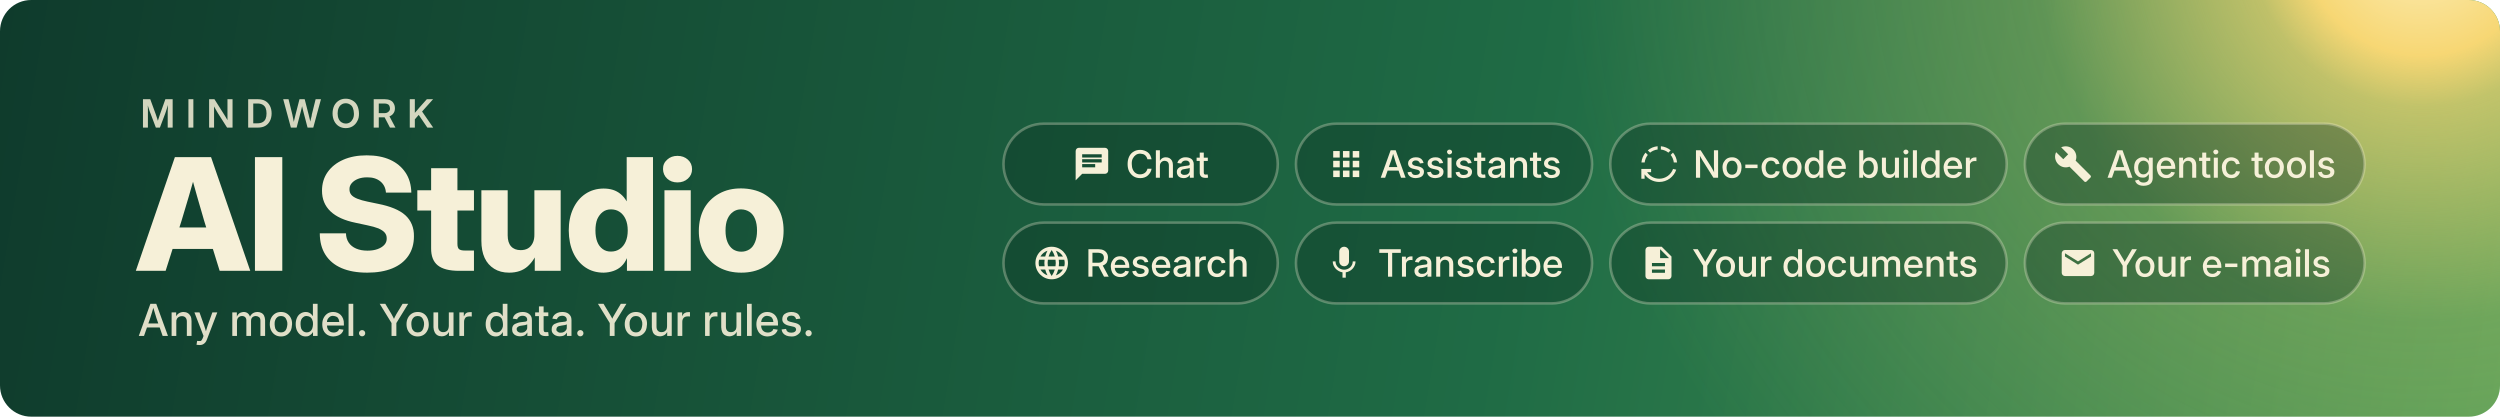
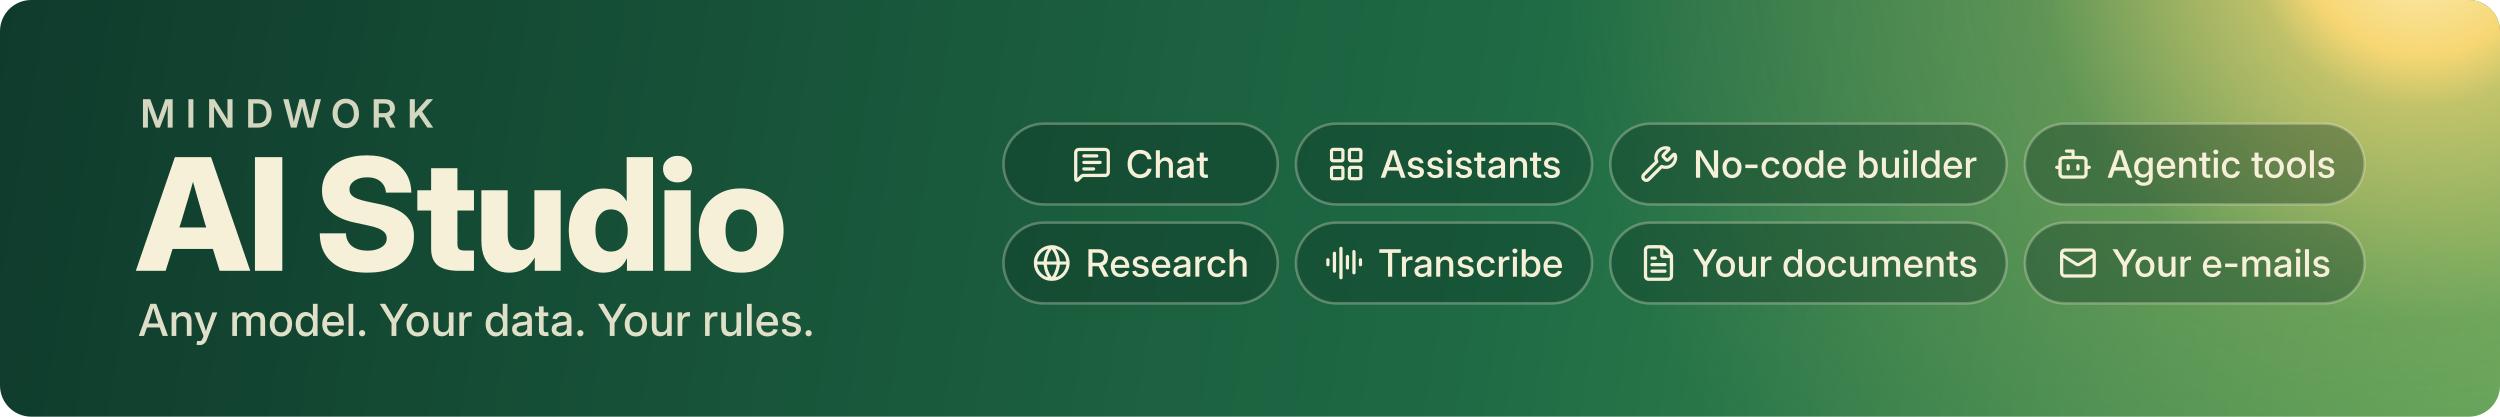
<svg xmlns="http://www.w3.org/2000/svg" viewBox="0 0 1920 320" role="img" aria-label="MindWork AI Studio">
  <defs>
    <linearGradient id="bg" x1="0" y1="0" x2="1920" y2="320" gradientUnits="userSpaceOnUse">
      <stop offset="0" stop-color="#0f3b2c" />
      <stop offset=".6" stop-color="#1f6b45" />
      <stop offset="1" stop-color="#4a9a55" />
    </linearGradient>
    <radialGradient id="sun" cx="1860" cy="-50" r="660" gradientUnits="userSpaceOnUse">
      <stop offset="0" stop-color="#fdf0bf" />
      <stop offset=".14" stop-color="#f7d774" />
      <stop offset=".2" stop-color="#f7d774" stop-opacity=".7" />
      <stop offset=".45" stop-color="#f7d774" stop-opacity=".22" />
      <stop offset="1" stop-color="#f7d774" stop-opacity="0" />
    </radialGradient>
    <path id="g0" d="m11.1 .3q-2.9 0-5-1.3t-3.5-3.8q-1.2-2.4-1.2-5.7t1.2-5.8 3.5-3.8q2.1-1.3 5-1.3 1.6 0 3.1 .5t2.7 1.4 1.9 2.3 1 3h-3.2q-.2-1-.7-1.8t-1.2-1.4-1.7-.8-1.9-.3q-2 0-3.4 1t-2.3 2.7-.8 4.3q0 2.4 .8 4.2t2.3 2.8 3.4 .9q1 0 1.9-.3t1.6-.8 1.3-1.4 .7-1.8h3.2q-.2 1.6-1 2.9t-1.9 2.3-2.6 1.5-3.2 .5z" />
    <path id="g1" d="m5-9v9h-3.1v-21.1h3.1v9.5h-.6q.7-2.1 2-3.1t3.2-1q1.6 0 2.8 .7t1.9 2 .7 3.3v9.7h-3.1v-9.3q0-1.8-.8-2.7t-2.5-1q-1 0-1.8 .5t-1.3 1.3-.5 2.2z" />
    <path id="g2" d="m6.4 .3q-1.5 0-2.7-.5t-1.9-1.6-.7-2.6q0-1.3 .5-2.1t1.4-1.4 1.9-.7q1.1-.3 2.2-.4 1.4-.2 2.3-.3t1.2-.3 .4-.8v-.1q0-.9-.3-1.4t-1.1-1q-.6-.3-1.6-.3t-1.7 .3-1.2 .9-.6 1.1l-3-.4q.4-1.5 1.3-2.4t2.2-1.5 3-.5q1.1 0 2.2 .3t2 .9 1.3 1.6q.6 1 .6 2.5v10.4h-3v-2.1h-.1q-.3 .6-.9 1.1t-1.5 .9-2.2 .4zm.7-2.5q1.3 0 2.1-.4t1.4-1.3q.4-.8 .4-1.8v-1.9q-.1 .2-.6 .3t-.9 .2q-.6 .1-1.2 .2t-1 .2q-.8 .1-1.6 .3t-1.1 .8q-.5 .5-.5 1.3t.4 1.2 1 .7 1.6 .2z" />
    <path id="g3" d="m8.9-15.4v2.5h-8.6v-2.5zm-6.2-3.9h3.1v15.2q0 .9 .3 1.3t1.3 .4q.3 0 .7-.1t.7 0l.3 2.4q-.4 .1-1 .2t-1 0q-2.2 0-3.3-1t-1.1-2.9z" />
    <path id="g4" d="m.5 0 7.6-21.1h3.9l7.6 21.1h-3.5l-4.1-11.8q-.4-1.5-1-3.4t-1.4-4.5h.8q-.8 2.7-1.3 4.6t-1.1 3.3l-4.1 11.8zm4.2-5.5v-2.7h10.7v2.7z" />
    <path id="g5" d="m7.5 .3q-1.7 0-3-.5t-2.2-1.5-1.1-2.5l2.9-.4q.3 1.2 1.1 1.9t2.3 .6 2.3-.6 .9-1.5q0-.8-.6-1.3t-1.6-.7l-2.6-.6q-2.1-.4-3.2-1.5t-1.1-2.8q0-1.4 .8-2.4t2.1-1.6 3.1-.6 2.9 .5q1.3 .6 2 1.6t1 2.3l-2.8 .3q-.2-.9-1-1.6t-2.1-.7-2.1 .6-.8 1.5 .6 1.2q.5 .5 1.7 .8l2.5 .5q2.2 .5 3.3 1.6t1 2.7q0 1.4-.8 2.5t-2.2 1.6-3.3 .6z" />
    <path id="g6" d="m1.9 0v-15.4h3.1v15.4zm1.5-17.9q-.8 0-1.3-.6t-.6-1.3 .6-1.3q.5-.5 1.3-.5t1.4 .5 .6 1.3-.6 1.3-1.4 .6z" />
    <path id="g7" d="m5-9v9h-3.1v-15.4h3v3.8h-.5q.7-2.1 2-3.1t3.2-1q1.6 0 2.8 .7t1.9 2 .7 3.3v9.7h-3.1v-9.3q0-1.8-.8-2.7t-2.5-1q-1 0-1.8 .5t-1.3 1.3-.5 2.2z" />
    <path id="g8" d="m2.2 0v-21.1h3.6l8 12.6q.3 .6 .8 1.4t1 1.8 1 2.1l-.3 .3q-.1-1-.2-2.2t0-2.1q-.1-1-.1-1.6v-12.3h3.2v21.1h-3.6l-7.1-11.3q-.5-.8-1.1-1.7t-1.2-2.1-1.6-2.8l.5-.3q.1 1.6 .2 2.9t0 2.4q.1 1 .1 1.6v11.3z" />
    <path id="g9" d="m8.5 .3q-2.2 0-3.9-1t-2.5-2.8-.9-4.2 .9-4.2 2.5-2.8q1.7-1 3.9-1t3.8 1 2.6 2.8 .9 4.2-.9 4.2q-1 1.8-2.6 2.8t-3.8 1zm0-2.6q1.3 0 2.3-.7t1.4-1.9 .5-2.8-.5-2.7q-.5-1.3-1.4-2t-2.3-.7-2.3 .7-1.4 2-.5 2.7q0 1.6 .5 2.8t1.4 1.9 2.3 .7z" />
    <path id="g10" d="m11.2-10.1v2.7h-9.4v-2.7z" />
    <path id="g11" d="m8.5 .3q-2.2 0-3.9-1t-2.5-2.8-.9-4.2 .9-4.2 2.5-2.8q1.7-1 3.9-1 1.2 0 2.3 .4t2 1 1.4 1.6 .8 2l-2.9 .4q-.2-.6-.5-1.1t-.7-.9-1.1-.6-1.3-.2q-1.4 0-2.3 .7t-1.4 1.9-.5 2.8 .5 2.8 1.4 1.9 2.3 .7q.7 0 1.3-.2t1.1-.6 .7-.9 .5-1.1l3 .3q-.2 1.2-.8 2.1t-1.5 1.6-1.9 1.1q-1.2 .3-2.4 .3z" />
    <path id="g12" d="m7.7 .3q-1.9 0-3.4-1t-2.3-2.8-.8-4.2 .8-4.2 2.3-2.8 3.4-1q1.3 0 2.2 .4t1.5 1 .9 1.3h.1v-8.1h3.1v21.1h-3v-2.4h-.2q-.3 .7-.9 1.3t-1.5 1-2.2 .4zm.7-2.6q1.3 0 2.2-.7t1.4-1.9 .5-2.8-.5-2.8-1.4-1.9-2.2-.7-2.2 .7-1.4 1.9-.5 2.8 .5 2.8 1.4 1.9 2.2 .7z" />
    <path id="g13" d="m8.5 .3q-2.2 0-3.9-1t-2.5-2.8-.9-4.1 .9-4.2 2.5-2.9 3.7-1q1.5 0 2.8 .5t2.2 1.5 1.5 2.5 .6 3.4v1h-12.7v-2.3h11.1l-1.4 .7q0-1.4-.5-2.5t-1.4-1.7-2.2-.6-2.2 .6-1.4 1.7-.5 2.3v1.5q0 1.5 .6 2.6t1.5 1.7 2.3 .6q.9 0 1.6-.3t1.3-.8 .7-1.2l2.9 .4q-.3 1.3-1.2 2.3t-2.3 1.6-3.1 .5z" />
    <path id="g15" d="m9.7 .3q-1.3 0-2.2-.4t-1.5-1-.9-1.3h-.2v2.4h-3v-21.1h3.1v8.1h.1q.4-.7 .9-1.3t1.5-1 2.2-.4q1.9 0 3.4 1t2.3 2.8 .8 4.2-.8 4.2-2.3 2.8-3.4 1zm-.7-2.6q1.3 0 2.2-.7t1.4-1.9 .5-2.8-.5-2.8-1.4-1.9-2.2-.7-2.2 .7-1.5 1.9q-.4 1.2-.4 2.8t.4 2.8 1.5 1.9q.9 .7 2.2 .7z" />
    <path id="g16" d="m7.3 .2q-1.6 0-2.8-.6t-1.9-2-.7-3.3v-9.7h3.1v9.3q0 1.8 .9 2.7t2.4 .9q1 0 1.8-.4t1.4-1.3q.4-.9 .4-2.2v-9h3.1v15.4h-3v-3.8h.5q-.7 2.1-2 3.1t-3.2 .9z" />
    <path id="g17" d="m5-21.1v21.1h-3.1v-21.1z" />
    <path id="g18" d="m1.9 0v-15.4h3v2.4h.1q.4-1.2 1.4-1.9t2.4-.7q.3 0 .7 0t.5 0v2.9q-.1 0-.6-.1t-1 0q-.9 0-1.7 .4t-1.3 1.2-.4 1.9v9.3z" />
    <path id="g19" d="m8.5 6.2q-1.8 0-3.2-.5t-2.2-1.4-1.2-2.1l2.7-.7q.3 .6 .8 1.1t1.2 .8 1.9 .3q1.8 0 2.9-.9t1.1-2.7v-2.7h-.2q-.4 .6-1 1.2t-1.4 1-2.2 .3q-1.9 0-3.3-.9t-2.4-2.6q-.8-1.8-.8-4.2t.8-4.2 2.4-2.7q1.4-1 3.3-1 1.3 0 2.2 .4t1.5 1 1 1.3h.1v-2.4h3v15.4q0 2.2-.9 3.6t-2.6 2q-1.5 .6-3.5 .6zm-.1-8.8q1.3 0 2.2-.7t1.5-1.7q.4-1.2 .4-2.8t-.4-2.8-1.5-1.8q-.9-.7-2.2-.7t-2.2 .7-1.4 1.8-.5 2.8 .5 2.8 1.4 1.8 2.2 .6z" />
    <path id="g20" d="m2.2 0v-21.1h7.7q2.4 0 4 .8t2.5 2.3 .8 3.5-.8 3.5q-.9 1.4-2.6 2.2t-4 .8h-5.8v-2.7h5.7q1.4 0 2.4-.5t1.5-1.3 .5-2-.5-2.1-1.5-1.3-2.4-.5h-4.4v18.4zm12 0-5-9.5h3.5l5.1 9.5z" />
    <path id="g21" d="m1-18.3v-2.8h16.5v2.8h-6.6v18.3h-3.2v-18.3z" />
    <path id="g22" d="m8.3 0v-8.4l-7.8-12.7h3.7l4 6.7q.6 1 1.2 2t1 2.3h-1q.5-1.3 1-2.3t1.2-2l3.9-6.7h3.7l-7.7 12.7v8.4z" />
    <path id="g23" d="m1.9 0v-15.4h3v3.4h-.3q.4-1.3 1.1-2.1t1.7-1.2 2-.4q1.7 0 2.8 1t1.5 2.8h-.4q.3-1.2 1-2.1t1.8-1.3 2.3-.4q1.4 0 2.5 .6t1.8 1.8 .7 3v10.3h-3.1v-10q0-1.6-.8-2.3t-2.1-.7q-1 0-1.7 .4t-1.1 1.1-.4 1.7v9.8h-3v-10.2q0-1.3-.9-2.1t-2.1-.7q-.8 0-1.6 .4t-1.2 1.2-.4 1.9v9.5z" />
  </defs>
  <rect width="1920" height="320" rx="24" fill="url(#bg)" />
  <rect width="1920" height="320" rx="24" fill="url(#sun)" />
  <g id="wordmark" fill="#f6f0d8">
    <path id="eyebrow" opacity=".85" d="m109.8 98v-21.8h5.6l4.2 11.5q.2 .6 .5 1.5t.6 1.8 .6 1.9 .4 1.5h-.9q.2-.6 .4-1.5t.6-1.9 .6-1.8 .5-1.5l4.1-11.5h5.6v21.8h-3.8v-11.1q0-.8 0-1.7t.1-2 .1-2.1 0-2.1h.5q-.4 1.1-.7 2.3t-.7 2.2-.6 1.9-.5 1.5l-4.2 11.1h-3.1l-4.2-11.1q-.3-.7-.6-1.5t-.6-1.9-.7-2.2-.7-2.3h.6q0 1 0 2.1t.1 2.1 0 2 0 1.7v11.1zm38.7-21.8v21.8h-3.8v-21.8zm12.1 21.8v-21.8h4.1l7.7 12.2q.3 .4 .8 1.3t1 1.7q.6 1 1.1 1.9l-.5 .9q0-.9-.1-2.1t0-2.3 0-1.7v-11.9h3.9v21.8h-4.2l-7-11q-.3-.5-.9-1.5t-1.3-2.3-1.6-2.7l.6-.6q.1 1.7 .2 3.1t0 2.4 0 1.6v11zm37.4 0h-5.6v-3.3h5.3q2.4 0 4-.9t2.3-2.6 .7-4.1-.7-4.1-2.3-2.6-3.8-.9h-5.6v-3.3h5.8q3.3 0 5.6 1.3t3.6 3.8 1.3 5.8-1.3 5.8-3.6 3.8-5.7 1.3zm-3.5-21.8v21.8h-3.9v-21.8zm28.9 21.8-5.9-21.8h4.1l2.9 11.7q.3 1.3 .5 2.5t.5 2.5 .5 2.6h-.7q.3-1.3 .5-2.6t.6-2.5q.2-1.2 .6-2.5l3-11.7h4l3 11.7q.3 1.3 .6 2.5t.6 2.5 .5 2.6h-.7q.2-1.3 .4-2.6t.6-2.5 .5-2.5l2.9-11.7h4.1l-5.9 21.8h-4.4l-3.3-12.6q-.4-1.4-.7-2.9t-.7-3.4h1q-.4 1.8-.7 3.4t-.7 2.9l-3.3 12.6zm42.1 .4q-2.9 0-5.2-1.4t-3.6-4-1.3-5.9 1.3-6q1.3-2.5 3.6-3.9t5.2-1.4 5.3 1.4 3.6 3.9 1.3 6-1.3 5.9q-1.3 2.6-3.6 4t-5.3 1.4zm0-3.5q1.8 0 3.2-.9t2.3-2.7 .8-4.2-.8-4.2-2.3-2.7q-1.4-.9-3.2-.9t-3.1 .9q-1.5 .9-2.3 2.7t-.8 4.2 .8 4.2 2.3 2.7 3.1 .9zm21.5 3.1v-21.8h8.5q2.4 0 4.2 .8t2.6 2.4q1 1.6 1 3.8t-1 3.6q-1 1.6-2.8 2.4t-4.2 .9h-6v-3.2h6q1.3 0 2.2-.5t1.5-1.3 .5-1.9-.5-2-1.5-1.3q-.9-.4-2.2-.4h-4.4v18.5zm12.5 0-5.1-9.8h4.1l5.2 9.8zm18-5.1v-4.9q.7-.9 1.5-1.8t1.5-1.7 1.5-1.8l5.8-6.5h4.8l-9.3 10.4h-.3zm-2.8 5.1v-21.8h3.9v6.5 5.3 1.8 8.2zm13.5 0-7-10.3 2.3-3 9.2 13.3z" />
    <path id="name" d="m104.3 208 30-87.3h27.8l30.1 87.3h-23.5l-11.9-38.4q-2.8-9.6-5.6-19.4t-5.8-21.2h5.7q-3 11.4-5.9 21.2t-5.8 19.4l-12.2 38.4zm20.6-16.8v-16.5h46.8v16.5zm91.9-70.5v87.3h-21v-87.3zm65.2 88.7q-11.6 0-19.7-3.5t-12.4-10.3-4.3-16.4h20.1q.1 4.1 2.1 7.1t5.7 4.6 8.7 1.6q4.5 0 7.8-1.2t5.2-3.3 1.8-5q0-2.5-1.5-4.3t-4.9-3.3q-3.3-1.3-8.6-2.4l-8.9-1.9q-12.8-2.6-19.3-8.8t-6.5-15.8q0-8.2 4.3-14.3t12-9.5 18-3.4q10.5 0 18 3.4t11.8 9.8 4.5 15.4h-19.5q-.4-5.4-4.3-8.6t-10.2-3.1q-4 0-7 1.2t-4.8 3.3-1.7 4.8q0 2.4 1.4 4.1t4.6 3 8.1 2.3l7.7 1.6q7.2 1.4 12.5 3.6t8.6 5.2 5 7.1 1.6 9.1q0 8.7-4.3 15t-12.3 9.6-19.3 3.3zm82-63.3v15.6h-43.5v-15.6zm-32.9-16.9h20.2v58q0 3 1.2 4.1t4.5 1.1q1.5 0 3.7 0t3.3 0v15.6q-1.6 0-4.8 0t-6.6 0q-11.2 0-16.4-4.2t-5.1-13.2zm59.9 80.2q-6.7 0-11.5-3t-7.3-8.3q-2.5-5.5-2.5-13.1v-38.9h20.2v34.7q0 5.5 2.6 8.4t7.4 2.9q3.2 0 5.5-1.3t3.7-4.1 1.3-6.9v-33.7h20.2v61.9h-19.9v-16.6h2.9q-2.9 8.2-8.3 13.1t-14.3 4.9zm72.6 0q-8.1 0-14.1-4.1t-9.3-11.3-3.4-17q0-9.5 3.4-16.8t9.4-11.3 13.8-4.1q4.1 0 7.3 1t5.9 3.2 4.6 5.5h.1v-33.8h20.2v87.3h-20v-9.6h-.1q-1.6 3.7-4.2 6.1t-6.1 3.6-7.5 1.3zm5.7-16.2q3.8 0 6.7-2t4.5-5.6 1.6-8.6-1.6-8.6-4.5-5.6-6.7-2-6.4 2-4.2 5.5q-1.4 3.6-1.4 8.7t1.4 8.7 4.2 5.6 6.4 1.9zm41 14.8v-61.9h20.2v61.9zm10-67.9q-4.8 0-7.9-2.9t-3.2-7.3 3.2-7.3q3.1-2.9 7.9-2.9t8 2.9 3.2 7.3-3.2 7.3-8 2.9zm49 69.3q-9.7 0-17-4t-11.5-11.3-4.1-17 4.1-17.1q4.1-7.2 11.5-11.3t17-4 17 4q7.3 4.1 11.4 11.3t4.1 17.1-4.1 17q-4.1 7.3-11.4 11.3t-17 4zm0-16.1q3.5 0 6.3-1.8t4.3-5.6q1.5-3.6 1.5-8.8t-1.5-8.9-4.3-5.5-6.3-1.9-6.3 1.9-4.3 5.5-1.5 8.9q0 5.2 1.5 8.8t4.3 5.6q2.8 1.8 6.3 1.8z" />
    <path id="tagline" opacity=".9" d="m106.6 258 8.9-24.7h4.5l9 24.7h-4.1l-4.8-13.8q-.5-1.8-1.2-4t-1.6-5.3h.9q-.9 3.2-1.6 5.4t-1.2 3.9l-4.8 13.8zm4.9-6.5v-3.1h12.6v3.1zm23.9-4.1v10.6h-3.6v-18.1h3.5v4.5h-.6q.8-2.5 2.4-3.6t3.7-1.2q1.9 0 3.3 .8t2.2 2.3 .8 3.9v11.4h-3.6v-11q0-2-1-3.1t-2.8-1.1q-1.2 0-2.2 .5t-1.6 1.5-.5 2.6zm15.5 17.4 .5-3 1.1 .1q.8 .1 1.4 0t1-.7 .8-1.5l.6-1.7-7-18.1h3.9l3.6 10.1q.5 1.6 1 3.2t.9 3.1h-1.1q.5-1.6 .9-3.1t1-3.2l3.6-10.1h3.8l-8 20.9q-.5 1.4-1.3 2.3t-1.8 1.4-2.5 .5q-.7 0-1.3-.1t-1.1-.1zm27.5-6.8v-18.1h3.5v4h-.3q.5-1.4 1.3-2.4t1.9-1.4 2.3-.5q2.1 0 3.4 1.2t1.7 3.2h-.5q.4-1.4 1.3-2.4t2.1-1.5 2.7-.5 2.9 .7 2.1 2.1 .8 3.5v12.1h-3.6v-11.7q0-1.9-1-2.7t-2.5-.9q-1.1 0-2 .5t-1.3 1.3-.4 2v11.5h-3.6v-12q0-1.5-.9-2.4t-2.5-.9q-1 0-1.9 .5t-1.4 1.4-.5 2.3v11.1zm37.4 .4q-2.6 0-4.5-1.2t-3-3.3-1.1-4.9 1.1-4.9 3-3.3 4.5-1.2 4.5 1.2 3 3.3 1 4.9-1 4.9q-1.1 2.1-3 3.3t-4.5 1.2zm0-3.1q1.6 0 2.7-.8t1.6-2.3 .6-3.2-.6-3.2q-.5-1.5-1.6-2.3t-2.7-.8-2.7 .8-1.7 2.2-.5 3.3 .5 3.3q.6 1.4 1.7 2.2t2.7 .8zm19 3.1q-2.3 0-4-1.2t-2.7-3.3-1-4.9 1-5 2.7-3.2q1.8-1.2 4-1.2 1.5 0 2.5 .5t1.7 1.1q.7 .8 1.2 1.5h.1v-9.4h3.6v24.7h-3.5v-2.8h-.2q-.4 .8-1.2 1.5t-1.7 1.2-2.5 .5zm.8-3.1q1.5 0 2.6-.8t1.6-2.2 .6-3.3-.6-3.4q-.5-1.4-1.6-2.1t-2.6-.8-2.6 .8q-1.1 .7-1.7 2.1t-.5 3.4 .5 3.3q.6 1.4 1.7 2.2t2.6 .8zm20.5 3.1q-2.6 0-4.6-1.2t-3-3.3-1-4.9 1.1-4.9 2.9-3.3 4.4-1.2q1.7 0 3.2 .6t2.6 1.7 1.8 2.9 .6 4v1.2h-14.8v-2.7h13l-1.7 .9q0-1.7-.5-3t-1.6-1.9-2.6-.7-2.6 .7-1.7 1.9-.5 2.7v1.7q0 1.8 .6 3.1t1.8 2 2.7 .7q1.1 0 1.9-.3t1.5-.9q.5-.6 .8-1.5l3.4 .5q-.3 1.5-1.4 2.7t-2.7 1.8-3.6 .7zm15.2-25.1v24.7h-3.6v-24.7zm6.8 25q-1 0-1.7-.7t-.7-1.7 .7-1.7 1.7-.7 1.7 .7 .7 1.7-.7 1.7-1.7 .7zm22.6-.3v-9.9l-9.1-14.8h4.3l4.7 7.8q.7 1.2 1.3 2.4t1.3 2.7h-1.2q.6-1.5 1.2-2.7t1.3-2.4l4.7-7.8h4.3l-9.1 14.8v9.9zm20.1 .4q-2.6 0-4.5-1.2t-3-3.3-1.1-4.9 1.1-4.9 3-3.3 4.5-1.2 4.5 1.2 2.9 3.3 1.1 4.9-1.1 4.9q-1 2.1-2.9 3.3t-4.5 1.2zm0-3.1q1.6 0 2.7-.8t1.6-2.3 .6-3.2-.6-3.2q-.5-1.5-1.6-2.3t-2.7-.8-2.7 .8-1.7 2.2-.5 3.3 .5 3.3q.6 1.4 1.7 2.2t2.7 .8zm18.5 3q-1.9 0-3.3-.8t-2.2-2.4-.9-3.8v-11.4h3.6v11q0 2 1.1 3.1t2.8 1.1q1.2 0 2.2-.5t1.5-1.5 .6-2.6v-10.6h3.6v18.1h-3.5v-4.5h.6q-.9 2.5-2.4 3.6t-3.7 1.2zm13.5-.3v-18.1h3.4v2.9h.2q.5-1.5 1.6-2.3t2.9-.8q.3 0 .7 0t.7 0v3.4q-.2 0-.8-.1t-1.1 0q-1.1 0-2.1 .4t-1.4 1.5q-.5 .9-.5 2.2v10.9zm27.9 .4q-2.3 0-4-1.2t-2.7-3.3-1-4.9 1-5 2.7-3.2q1.7-1.2 4-1.2 1.4 0 2.5 .5t1.7 1.1q.7 .8 1.1 1.5h.1v-9.4h3.6v24.7h-3.5v-2.8h-.2q-.4 .8-1.1 1.5t-1.7 1.2-2.5 .5zm.7-3.1q1.6 0 2.6-.8t1.7-2.2 .6-3.3-.6-3.4-1.6-2.1q-1.1-.8-2.7-.8t-2.6 .8-1.6 2.1q-.6 1.5-.6 3.4t.6 3.3 1.6 2.2 2.6 .8zm18.1 3q-1.8 0-3.2-.6t-2.2-1.8-.8-3q0-1.6 .6-2.6t1.6-1.5 2.3-.9 2.5-.5q1.7-.2 2.7-.3t1.4-.4 .5-.9v-.2q0-.9-.4-1.6t-1.2-1.1-2-.4-2 .4-1.4 1-.7 1.3l-3.4-.5q.4-1.7 1.4-2.8t2.7-1.7q1.5-.6 3.4-.6 1.4 0 2.6 .3t2.3 1.1 1.7 1.9 .6 2.9v12.2h-3.5v-2.5h-.2q-.3 .7-1 1.4t-1.7 1-2.6 .4zm.8-2.8q1.5 0 2.5-.6t1.6-1.5 .5-2v-2.3q-.2 .2-.7 .3t-1.1 .3-1.3 .2-1.3 .2q-1 .1-1.8 .4t-1.4 .9-.5 1.5 .5 1.4 1.2 .9 1.8 .3zm20.8-15.6v2.9h-10.1v-2.9zm-7.2-4.6h3.6v17.8q0 1.1 .4 1.6t1.5 .4q.4 0 .8 0t.8-.1l.4 2.9q-.5 .1-1.2 .2t-1.2 0q-2.5 0-3.8-1.1t-1.3-3.5zm16 23q-1.7 0-3.1-.6t-2.3-1.8-.8-3q0-1.6 .6-2.6t1.6-1.5 2.3-.9 2.6-.5q1.6-.2 2.6-.3t1.5-.4 .4-.9v-.2q0-.9-.4-1.6t-1.2-1.1-1.9-.4-2.1 .4q-.8 .4-1.3 1t-.7 1.3l-3.5-.5q.4-1.7 1.5-2.8t2.6-1.7 3.5-.6q1.3 0 2.6 .3t2.3 1.1 1.6 1.9 .6 2.9v12.2h-3.5v-2.5h-.1q-.4 .7-1.1 1.4t-1.7 1-2.6 .4zm.8-2.8q1.5 0 2.5-.6t1.6-1.5 .5-2v-2.3q-.2 .2-.6 .3t-1.2 .3q-.6 .1-1.3 .2t-1.2 .2q-1 .1-1.9 .4t-1.3 .9-.5 1.5 .4 1.4 1.2 .9 1.8 .3zm15 2.8q-1 0-1.7-.7t-.7-1.7 .7-1.7 1.7-.7 1.7 .7 .7 1.7-.7 1.7-1.7 .7zm22.6-.3v-9.9l-9.1-14.8h4.3l4.7 7.8q.7 1.2 1.4 2.4t1.2 2.7h-1.2q.6-1.5 1.2-2.7t1.4-2.4l4.6-7.8h4.3l-9.1 14.8v9.9zm20.1 .4q-2.6 0-4.5-1.2t-3-3.3-1.1-4.9 1.1-4.9 3-3.3 4.5-1.2 4.5 1.2 3 3.3 1 4.9-1 4.9q-1.1 2.1-3 3.3t-4.5 1.2zm0-3.1q1.6 0 2.7-.8t1.6-2.3 .6-3.2-.6-3.2q-.5-1.5-1.6-2.3t-2.7-.8-2.7 .8-1.7 2.2-.5 3.3 .5 3.3q.6 1.4 1.7 2.2t2.7 .8zm18.5 3q-1.8 0-3.3-.8t-2.2-2.4-.8-3.8v-11.4h3.6v11q0 2 1 3.1t2.8 1.1q1.3 0 2.2-.5t1.6-1.5q.5-1.1 .5-2.6v-10.6h3.6v18.1h-3.5v-4.5h.6q-.8 2.5-2.4 3.6t-3.7 1.2zm13.5-.3v-18.1h3.5v2.9h.1q.5-1.5 1.7-2.3t2.8-.8q.4 0 .8 0t.6 0v3.4q-.2 0-.7-.1t-1.2 0q-1.1 0-2 .4t-1.5 1.5q-.5 .9-.5 2.2v10.9zm21.1 0v-18.1h3.4v2.9h.2q.5-1.5 1.6-2.3t2.8-.8q.4 0 .8 0t.7 0v3.4q-.2 0-.8-.1t-1.1 0q-1.1 0-2.1 .4t-1.4 1.5q-.6 .9-.6 2.2v10.9zm18.7 .3q-1.8 0-3.3-.8t-2.2-2.4-.8-3.8v-11.4h3.6v11q0 2 1 3.1t2.9 1.1q1.2 0 2.1-.5t1.6-1.5q.5-1.1 .5-2.6v-10.6h3.6v18.1h-3.4v-4.5h.5q-.8 2.5-2.4 3.6t-3.7 1.2zm17.1-25v24.7h-3.6v-24.7zm12.3 25.1q-2.7 0-4.7-1.2t-2.9-3.3q-1.1-2.1-1.1-4.9t1.1-4.9 2.9-3.3 4.4-1.2q1.7 0 3.2 .6t2.6 1.7 1.8 2.9 .6 4v1.2h-14.7v-2.7h12.9l-1.7 .9q0-1.7-.5-3t-1.6-1.9-2.6-.7-2.6 .7-1.6 1.9-.6 2.7v1.7q0 1.8 .6 3.1t1.8 2 2.7 .7q1.1 0 1.9-.3t1.5-.9 .9-1.5l3.4 .5q-.4 1.5-1.5 2.7t-2.7 1.8-3.5 .7zm18.1 0q-2 0-3.6-.6t-2.6-1.8-1.2-3l3.4-.4q.3 1.5 1.3 2.2t2.7 .7 2.7-.7 1-1.8q0-.8-.6-1.4t-1.9-.8l-3.1-.7q-2.5-.6-3.8-1.9t-1.2-3.2q0-1.6 .8-2.8t2.5-1.9 3.6-.7 3.5 .6 2.4 1.8 1.1 2.7l-3.3 .4q-.2-1.1-1.1-1.9t-2.5-.8-2.5 .7-.9 1.7 .6 1.5 2.1 .9l3 .7q2.5 .5 3.8 1.7t1.2 3.2q0 1.7-1 2.9t-2.6 2-3.8 .7zm13.3-.1q-1 0-1.7-.7t-.7-1.7 .7-1.7 1.7-.7 1.7 .7 .7 1.7-.7 1.7-1.7 .7z" />
  </g>
  <g id="chips" fill="#f6f0d8">
    <g id="chip-chat">
      <rect x="770.7" y="95" width="210.6" height="62" rx="31" fill="#0b2e22" fill-opacity="0.35" stroke="#f6f0d8" stroke-opacity="0.3" stroke-width="2" />
-       <path transform="translate(823.6 111) scale(1.25)" d="M20 2H4c-1.1 0-1.99.9-1.99 2L2 22l4-4h14c1.1 0 2-.9 2-2V4c0-1.1-.9-2-2-2zM6 9h12v2H6V9zm8 5H6v-2h8v2zm4-6H6V6h12v2z" />
+       <path d="m827.9 113.6q-.9 .2-1.6 .7t-1 1.3q-.3 .6-.4 1.3 0 .3 0 10.7v9q0 1.4 .1 1.6 .2 .7 .8 1.1t1.2 .4 1-.2q.2-.1 .5-.3t1.4-1.4q1.6-1.6 1.8-1.7l.1-.1h17.4l.3-.1q.6-.1 1-.4t.8-.6 .6-.8 .4-1l.1-.3v-13.5q0-1.8 0-2.3t-.1-.8q-.3-1-1.1-1.7t-1.8-.9q-.3-.1-1.8-.1h-9-8.9q-1.6 .1-1.8 .1zm20.9 2.4q.7 .1 1 .7l.1 .2v15.6l-.1 .2q-.3 .6-.7 .7-.2 .1-8.8 .1h-8.7l-.3 .1q-.3 .1-.6 .2t-.8 .4q-.3 .3-1.2 1.3l-1.3 1.2v-19.8l.1-.2q.1-.2 .4-.4t.5-.3 10.2 0 10.2 0zm-16.7 2.5q-.3 .1-.6 .4t-.3 .5q-.1 .4 .1 .8t.5 .7q.2 .1 .5 .1t1.5 0h8.9l.2-.1q.5-.2 .6-.7t0-.9-.6-.7l-.2-.1h-5.2q-5.2 0-5.4 0zm.1 5q-.4 .1-.7 .4t-.4 .8q0 .3 .2 .6t.4 .5q.2 .1 .4 .1 .4 .1 1.5 .1h10.1q1.1 0 1.5-.1 .2 0 .3-.1h.1q.5-.3 .5-.8t-.2-1-.8-.5q-.2 0-6.5 0t-6.4 0zm-.2 5.1q-.3 .1-.5 .2t-.2 .4-.1 .2q0 .1 0 .4t.1 .5q.2 .4 .7 .6 .1 .1 .6 .1h3.6 3.5q.5 0 .7-.1t.3-.3 .3-.4 .1-.4-.1-.6q-.2-.4-.6-.6l-.2-.1h-7.6q-.5 .1-.6 .1z" />
      <use href="#g0" x="864.6" y="136.5" />
      <use href="#g1" x="885.8" y="136.5" />
      <use href="#g2" x="902.7" y="136.5" />
      <use href="#g3" x="918.7" y="136.5" />
    </g>
    <g id="chip-assistants">
      <rect x="995.3" y="95" width="227.4" height="62" rx="31" fill="#0b2e22" fill-opacity="0.35" stroke="#f6f0d8" stroke-opacity="0.3" stroke-width="2" />
-       <path transform="translate(1018.9 111) scale(1.25)" d="M4 8h4V4H4v4zm6 12h4v-4h-4v4zm-6 0h4v-4H4v4zm0-6h4v-4H4v4zm6 0h4v-4h-4v4zm6-10v4h4V4h-4zm-6 4h4V4h-4v4zm6 6h4v-4h-4v4zm0 6h4v-4h-4v4z" />
+       <path d="m1023.2 113.6q-.5 .1-.9 .5t-.6 .8h-.1q-.1 .3-.2 .5t0 .9v2.3 3.6q0 .5 0 .7 .2 .6 .7 1.1 .3 .3 .5 .4t.6 .2l.3 .1h6.5q.6 0 .7 0 .7-.2 1.2-.7t.6-1.1q.1-.2 .1-.7v-6.6l-.1-.3q-.1-.3-.2-.6t-.4-.5-.7-.4v-.1q-.3-.1-.5-.1t-1-.1h-2.5-3.2q-.6 .1-.8 .1zm13.8 0q-.6 .1-1.1 .6-.3 .3-.4 .5t-.3 .6l-.1 .3v6.6q.1 .5 .1 .7 .2 .6 .6 1.1t1.2 .7q.1 0 .7 0h6.6l.2-.1q.4 0 .6-.2t.5-.4q.5-.5 .7-1.2 0-.2 .1-3.7t-.1-3.7q-.2-.6-.7-1.1t-1.1-.7q-.2-.1-.7-.1h-3.1q-3.4 0-3.7 .1zm-6.9 5.5v3.1h-6.3v-6.2h6.3zm13.8 0v3.1h-6.3v-6.2h6.3zm-20.3 8.2q-.9 .1-1.5 .7t-.7 1.1q0 .2 0 .7v3.1 2.8q0 .7 0 .9t.2 .5h.1q.2 .5 .6 .9t1 .4q.2 .1 3.7 .1t3.7-.1q.6-.1 1.2-.6 .2-.3 .4-.5t.2-.6l.1-.3v-6.6q0-.5-.1-.7-.1-.6-.6-1.1t-1.2-.7q-.1 0-.7 0h-2.8q-3.4-.1-3.6 0zm13.7 0q-.4 0-.8 .2t-.8 .7-.5 .9q0 .2-.1 .7v6.6l.1 .3q.1 .3 .3 .6t.4 .5q.5 .5 1.1 .6 .3 .1 3.7 .1t3.8-.1 .9-.4 .7-.9q.2-.3 .2-.5t0-.9v-5.6q0-.7 0-1t-.2-.4v-.1q-.1-.3-.5-.6t-.6-.5h-.1q-.2-.1-.4-.2t-.9 0h-2.7q-3.3 0-3.6 0zm-7.2 5.6v3.1h-6.3v-6.2h6.3zm13.8 0v3.1h-6.3v-6.2h6.3z" />
      <use href="#g4" x="1059.9" y="136.5" />
      <use href="#g5" x="1079.8" y="136.5" />
      <use href="#g5" x="1094.8" y="136.5" />
      <use href="#g6" x="1109.8" y="136.5" />
      <use href="#g5" x="1116.7" y="136.5" />
      <use href="#g3" x="1131.8" y="136.5" />
      <use href="#g2" x="1141.8" y="136.5" />
      <use href="#g7" x="1157.8" y="136.5" />
      <use href="#g3" x="1174.7" y="136.5" />
      <use href="#g5" x="1184.2" y="136.5" />
    </g>
    <g id="chip-builder">
      <rect x="1236.7" y="95" width="304.4" height="62" rx="31" fill="#0b2e22" fill-opacity="0.35" stroke="#f6f0d8" stroke-opacity="0.3" stroke-width="2" />
-       <path transform="translate(1259.3 111) scale(1.25)" d="M19.03,3.56c-1.67-1.39-3.74-2.3-6.03-2.51v2.01c1.73,0.19,3.31,0.88,4.61,1.92L19.03,3.56z" />
-       <path transform="translate(1259.3 111) scale(1.25)" d="M11,3.06V1.05C8.71,1.25,6.64,2.17,4.97,3.56l1.42,1.42C7.69,3.94,9.27,3.25,11,3.06z" />
-       <path transform="translate(1259.3 111) scale(1.25)" d="M4.98,6.39L3.56,4.97C2.17,6.64,1.26,8.71,1.05,11h2.01C3.25,9.27,3.94,7.69,4.98,6.39z" />
-       <path transform="translate(1259.3 111) scale(1.25)" d="M20.94,11h2.01c-0.21-2.29-1.12-4.36-2.51-6.03l-1.42,1.42C20.06,7.69,20.75,9.27,20.94,11z" />
-       <path transform="translate(1259.3 111) scale(1.25)" d="M12,21c-3.11,0-5.85-1.59-7.46-4H7v-2H1v6h2v-2.7c1.99,2.84,5.27,4.7,9,4.7c4.87,0,9-3.17,10.44-7.56l-1.96-0.45 C19.25,18.48,15.92,21,12,21z" />
+       <path d="m1278.5 112.3q-1.5 .1-2.9 .8t-2.5 1.7q-2.1 2.1-2.5 5.2-.2 .8-.1 1.8t.4 1.7l.1 .3-4.8 4.7q-4.7 4.8-4.9 5-.5 .7-.7 1.6t0 1.8 1.1 1.7q.7 .8 1.7 1 1.4 .4 2.8-.3 .3-.1 .6-.4t1.4-1.3l8.3-8.3 .2 .1q.4 .1 1.2 .3 .4 0 1.3 0t1.3 0q2.4-.4 4.3-1.9t2.8-4 .2-4.9q-.2-.7-.6-1.1t-1.1-.5-1.3 .2q-.1 .1-.5 .4t-1.8 1.8l-2 2-2-1.9 2.1-2.1q2-2 2.1-2.2 .3-.5 .3-1t-.3-1q-.1-.3-.3-.5t-.4-.3-.8-.2q-.4-.1-.9-.2-.3 0-.9 0t-.9 0zm1.3 2.5q.1 0 0 .1t-.4 .4l-1.2 1.2q-1.6 1.7-1.8 1.9-.3 .6-.4 1.2t.3 1.3q.1 .2 .3 .4t1.2 1.2 1.1 1.2 .5 .3q.6 .3 1.3 .2t1.2-.4q.2-.1 1.9-1.8l1.7-1.7v.2q0 .2 0 .8t-.1 .8q0 .4-.2 .9t-.4 .8q-.4 .9-1.2 1.7t-1.7 1.2-1.9 .5-2-.1q-.5-.1-1.4-.4-.2-.1-.5-.1h-.1q-.2 0-.4 .2-.4 .2-1.3 1.1l-8.1 8.1q-.9 .9-1.2 1.1t-.4 .1h-.1q-.4 .1-.8-.1t-.5-.7q-.1-.1-.1-.2t-.1-.4v-.1q0-.2 .1-.3t.4-.6 1.2-1.2l3.6-3.6q3.2-3.2 4.2-4.2t1-1.2 .2-.5q0-.2-.1-.3t-.1-.4q-.3-.6-.4-1.2t-.1-1.2q0-1.2 .5-2.4 .4-1 1.2-1.8t1.7-1.4 2.1-.6q.2 0 .7 0t.6 0z" />
      <use href="#g8" x="1300.3" y="136.5" />
      <use href="#g9" x="1321.7" y="136.5" />
      <use href="#g10" x="1338.6" y="136.5" />
      <use href="#g11" x="1351.7" y="136.5" />
      <use href="#g9" x="1367.8" y="136.5" />
      <use href="#g12" x="1384.8" y="136.5" />
      <use href="#g13" x="1402.2" y="136.5" />
      <use href="#g15" x="1426" y="136.5" />
      <use href="#g16" x="1443.4" y="136.5" />
      <use href="#g6" x="1460.3" y="136.5" />
      <use href="#g17" x="1467.2" y="136.5" />
      <use href="#g12" x="1474.1" y="136.5" />
      <use href="#g13" x="1491.5" y="136.5" />
      <use href="#g18" x="1507.9" y="136.5" />
    </g>
    <g id="chip-tools">
      <rect x="1555.1" y="95" width="260.9" height="62" rx="31" fill="#0b2e22" fill-opacity="0.35" stroke="#f6f0d8" stroke-opacity="0.3" stroke-width="2" />
-       <path transform="translate(1577.1 111) scale(1.25)" d="M22.7 19l-9.1-9.1c.9-2.3.4-5-1.5-6.9-2-2-5-2.4-7.4-1.3L9 6 6 9 1.6 4.7C.4 7.1.9 10.1 2.9 12.1c1.9 1.9 4.6 2.4 6.9 1.5l9.1 9.1c.4.4 1 .4 1.4 0l2.3-2.3c.5-.4.5-1.1.1-1.4z" />
+       <path d="m1586.8 114.8q-.3 .1-.6 .3-.4 .4-.4 .8t.3 .9q.3 .3 .8 .4 .2 .1 2.1 .1h1.9v2.4h-3.1q-2.4 0-3.1 .1t-1.1 .1q-.9 .3-1.6 .9t-1 1.5q-.1 .4-.1 .9t-.1 2v2h-.7q-.6 .1-.7 .1t-.3 .1q-.5 .2-.7 .7t.1 1q.1 .1 .2 .3t.4 .2q.1 .1 .3 .1t.7 .1h.7v3.8q.1 .4 .1 .6 .2 1 .8 1.7t1.5 1.1q.3 .1 .7 .2 .2 0 1.3 0h6.9 6.8q1.1 0 1.4 0 1.1-.2 1.9-1t1.1-2q0-.2 0-.6v-3.8h.8q.6-.1 .7-.1t.3-.1 .4-.2 .2-.3 .1-.4q.1-.4-.1-.8t-.6-.5q-.2-.1-.3-.1t-.7-.1h-.8v-2q0-1.6 0-2t-.2-.9q-.3-.9-.9-1.5t-1.7-.9q-.3-.1-1-.1t-3.1-.1h-3.1v-1.9q0-1.5 0-1.8t0-.4q-.2-.5-.7-.7l-.2-.1h-2.7q-2.8 0-2.9 0zm13.3 7.6q.5 .2 .7 .7 0 .1 0 .8v10l-.1 .1q-.2 .4-.6 .6l-.2 .1h-15.7l-.2-.1q-.3-.2-.5-.6l-.1-.1v-10q0-.7 0-.8 .1-.3 .4-.5t.5-.3 7.9-.1l7.7 .1zm-12.1 3.6q-.2 .1-.5 .3t-.3 .5-.1 .4 0 1.4v1.5l.1 .2q.1 .1 .3 .3t.3 .3 .5 .1 .6-.1 .3-.3 .3-.3l.1-.2v-1.5q0-1.2 0-1.4t-.1-.4q-.2-.4-.6-.6t-.9-.2zm7.5 0q-.2 .1-.5 .3t-.3 .5-.1 .4 0 1.4v1.5l.1 .2q.1 .1 .3 .3t.3 .3 .5 .1 .6-.1 .3-.3 .3-.3l.1-.2v-1.5q0-1.2 0-1.4t-.1-.4q-.2-.4-.6-.6t-.9-.2z" />
      <use href="#g4" x="1618.1" y="136.5" />
      <use href="#g19" x="1637.8" y="136.5" />
      <use href="#g13" x="1655.2" y="136.5" />
      <use href="#g7" x="1671.7" y="136.5" />
      <use href="#g3" x="1688.6" y="136.5" />
      <use href="#g6" x="1698.3" y="136.5" />
      <use href="#g11" x="1705.2" y="136.5" />
      <use href="#g3" x="1728.8" y="136.5" />
      <use href="#g9" x="1738.2" y="136.5" />
      <use href="#g9" x="1755.2" y="136.5" />
      <use href="#g17" x="1772.1" y="136.5" />
      <use href="#g5" x="1779" y="136.5" />
    </g>
    <g id="chip-research">
      <rect x="770.7" y="171" width="210.6" height="62" rx="31" fill="#0b2e22" fill-opacity="0.35" stroke="#f6f0d8" stroke-opacity="0.3" stroke-width="2" />
-       <path transform="translate(792.7 187) scale(1.25)" d="M11.99 2C6.47 2 2 6.48 2 12s4.47 10 9.99 10C17.52 22 22 17.52 22 12S17.52 2 11.99 2zm6.93 6h-2.95c-.32-1.25-.78-2.45-1.38-3.56 1.84.63 3.37 1.91 4.33 3.56zM12 4.04c.83 1.2 1.48 2.53 1.91 3.96h-3.82c.43-1.43 1.08-2.76 1.91-3.96zM4.26 14C4.1 13.36 4 12.69 4 12s.1-1.36.26-2h3.38c-.08.66-.14 1.32-.14 2 0 .68.06 1.34.14 2H4.26zm.82 2h2.95c.32 1.25.78 2.45 1.38 3.56-1.84-.63-3.37-1.9-4.33-3.56zm2.95-8H5.08c.96-1.66 2.49-2.93 4.33-3.56C8.81 5.55 8.35 6.75 8.03 8zM12 19.96c-.83-1.2-1.48-2.53-1.91-3.96h3.82c-.43 1.43-1.08 2.76-1.91 3.96zM14.34 14H9.66c-.09-.66-.16-1.32-.16-2 0-.68.07-1.35.16-2h4.68c.09.65.16 1.32.16 2 0 .68-.07 1.34-.16 2zm.25 5.56c.6-1.11 1.06-2.31 1.38-3.56h2.95c-.96 1.65-2.49 2.93-4.33 3.56zM16.36 14c.08-.66.14-1.32.14-2 0-.68-.06-1.34-.14-2h3.38c.16.64.26 1.31.26 2s-.1 1.36-.26 2h-3.38z" />
+       <path d="m807.2 188.3q-3.9 .2-7.1 2.3-2.2 1.4-3.7 3.6t-2.1 4.6q-.3 1.5-.3 3.2 0 1.3 .2 2.5t.7 2.4q1 2.7 3.1 4.8t4.7 3.1q1.3 .5 2.5 .7t2.5 .2q1.6 0 3.1-.3t2.9-1q2.7-1.3 4.6-3.7t2.7-5.2 .3-5.8-2.2-5.4q-1.7-2.6-4.4-4.1t-5.7-1.9q-1.1-.1-1.8 0zm-2.4 2.9q-2.4 3.5-3 7.6-.1 .4-.2 .9t-.1 .8q0 .2 0 .2t-.5 .1h-4.5l.1-.2q.1-1.4 .7-2.8t1.4-2.5q2.2-2.9 5.7-4l.4-.2q0 0 0 .1zm6.9 .3q2.2 .8 4 2.5t2.6 4q.4 1.3 .6 2.6v.2h-4.5q-.3-.1-.4-.1t-.1-.2q0-.2-.1-.8t-.1-.9q-.7-4.1-3-7.6l-.1-.1 .4 .1q.3 .1 .7 .3zm-3.7 .3q1.4 1.8 2.3 4t1.1 4.3v.7h-7.4l.1-.7q.2-1.9 .9-3.9t1.9-3.6q.2-.4 .5-.8t.3-.4 .3 .4zm-6.5 11.5q0 .1 0 .2t.1 .8q.1 .5 .2 .9 .6 4.1 2.9 7.6l.1 .1-.3-.1q-3.6-1.1-5.8-4.1-.8-1.1-1.4-2.5t-.7-2.8l-.1-.2 4.6 .1q.4 0 .4 0zm9.9 .1q0 .1 0 .5-.2 1.6-.8 3.3t-1.3 3.2q-.4 .5-.9 1.4t-.7 .8q0 0-.6-.8t-.9-1.4q-.8-1.5-1.4-3.2t-.7-3.3l-.1-.7h7.4zm7.5 0q-.4 2.9-2.1 5.3t-4.4 3.6q-.5 .2-1.2 .4t-.5 .1l.1-.2q.9-1.4 1.6-3.1t1.1-3.5q.2-.6 .3-1.4t.1-1.1q0-.2 .1-.2t.4-.1h4.5z" />
      <use href="#g20" x="833.7" y="212.5" />
      <use href="#g13" x="851.9" y="212.5" />
      <use href="#g5" x="868.4" y="212.5" />
      <use href="#g13" x="883.4" y="212.5" />
      <use href="#g2" x="900.1" y="212.5" />
      <use href="#g18" x="916.1" y="212.5" />
      <use href="#g11" x="926.2" y="212.5" />
      <use href="#g1" x="942.4" y="212.5" />
    </g>
    <g id="chip-transcribe">
      <rect x="995.3" y="171" width="227.4" height="62" rx="31" fill="#0b2e22" fill-opacity="0.35" stroke="#f6f0d8" stroke-opacity="0.3" stroke-width="2" />
-       <path transform="translate(1017.3 187) scale(1.25)" d="M12 14c1.66 0 2.99-1.34 2.99-3L15 5c0-1.66-1.34-3-3-3S9 3.34 9 5v6c0 1.66 1.34 3 3 3zm5.3-3c0 3-2.54 5.1-5.3 5.1S6.7 14 6.7 11H5c0 3.41 2.72 6.23 6 6.72V21h2v-3.28c3.28-.48 6-3.3 6-6.72h-1.7z" />
+       <path d="m1029.4 189.6q-.2 .1-.4 .3t-.3 .3l-.1 .2v23.2l.1 .2q.3 .6 .9 .7t1.1-.3q.2-.2 .3-.4l.1-.3v-23l-.1-.3q-.2-.4-.7-.6-.1-.1-.4-.1t-.5 .1zm10.2 2.4q-.2 .1-.4 .1t-.3 .3-.2 .4l-.1 .2v16.9l.1 .1q.1 .2 .3 .4t.3 .2 .5 .1 .5-.1q.2 0 .4-.2t.3-.4l.1-.1v-15.1q0-1.4-.1-1.8t-.1-.4l-.1-.1q-.2-.3-.5-.4t-.7-.1zm-15.1 1.3q-.5 .2-.8 .7l-.1 .1v14.4l.1 .2q.1 .4 .6 .7 .2 .1 .5 .1t.6-.1q.4-.3 .6-.7l.1-.2v-14.4l-.1-.1q-.2-.4-.6-.6-.2-.1-.5-.1t-.4 0zm10.1 2.5q-.4 0-.6 .3t-.4 .7q0 .2 0 4.7v4.5l.1 .3q.1 .2 .3 .3 .4 .5 1.1 .4t.9-.7v-.2l.1-9.3-.1-.2q-.2-.4-.6-.7t-.8-.1zm-15.1 2.5q-.3 .1-.6 .3t-.3 .7q0 .1 0 2.1t0 2.1q.1 .5 .5 .8t1 .2q.2-.1 .3-.1t.3-.3q.2-.1 .3-.3v-.2l.1-3.8q-.1-.4-.1-.6t-.1-.4-.6-.4-.8-.1zm25 0q-.1 0-.4 .2t-.3 .3q-.1 .1-.2 .3t0 .7v3.8l.1 .2q.1 .2 .2 .3t.3 .3q.2 0 .4 .1 .5 .1 .9-.2t.6-.8q0-.2 0-2.1t-.1-2.1q0-.4-.3-.7t-.5-.3q-.4-.1-.7 0z" />
      <use href="#g21" x="1058.3" y="212.5" />
      <use href="#g18" x="1074.8" y="212.5" />
      <use href="#g2" x="1085.2" y="212.5" />
      <use href="#g7" x="1101.1" y="212.5" />
      <use href="#g5" x="1118" y="212.5" />
      <use href="#g11" x="1133" y="212.5" />
      <use href="#g18" x="1149.2" y="212.5" />
      <use href="#g6" x="1160" y="212.5" />
      <use href="#g15" x="1166.8" y="212.5" />
      <use href="#g13" x="1184.2" y="212.5" />
    </g>
    <g id="chip-documents">
      <rect x="1236.7" y="171" width="304.4" height="62" rx="31" fill="#0b2e22" fill-opacity="0.35" stroke="#f6f0d8" stroke-opacity="0.3" stroke-width="2" />
-       <path transform="translate(1258.7 187) scale(1.25)" d="M14 2H6c-1.1 0-1.99.9-1.99 2L4 20c0 1.1.89 2 1.99 2H18c1.1 0 2-.9 2-2V8l-6-6zm2 16H8v-2h8v2zm0-4H8v-2h8v2zm-3-5V3.5L18.5 9H13z" />
+       <path d="m1265.9 188.3q-1.3 .1-2.2 .9t-1.2 2.2q0 .3 0 10.6t0 10.6q.2 1.2 1 2t2 1.1q.2 0 1.4 0h6.8 6.8q1.2 0 1.5 0 1.1-.3 1.9-1.1t1-2q.1-.3 .1-8.1t-.1-8.2q-.2-1.1-.9-1.9-.2-.4-2.6-2.8-2-1.9-2.4-2.3t-.9-.6q-.7-.3-1.4-.4-.3-.1-5.4-.1t-5.4 .1zm9.1 5.2v2.7l.1 .3q.1 .5 .5 .9t.8 .6q.3 .1 .4 .2 .3 0 .9 0h4.7v13.2q0 .9 0 1.1t-.3 .3-.3 .3l-.3 .1h-15.6l-.2-.1q-.2-.1-.4-.3t-.2-.3-.1-1.5v-9-9q0-1.3 0-1.4 .2-.3 .4-.5t.5-.3 4.6 0h4.4zm4.7 0 2.2 2.2h-4.4v-2.2q0-2.2 0-2.2zm-11.4 3.6q-.4 .1-.6 .4t-.2 .7q0 .6 .4 1 .1 .1 .3 .2t.5 .1 1.3 0 1.2 0q.4-.1 .5-.1t.4-.2q.4-.4 .4-1t-.4-.8q-.2-.2-.4-.3l-.1-.1h-1.6q-1.6 0-1.7 .1zm.1 4.9q-.3 .1-.6 .4t-.3 .8 .2 .8 .8 .5q.2 0 5.2 0t5.2 0q.5-.1 .8-.5t.2-1q0-.2-.1-.3t-.2-.3-.4-.3l-.2-.1h-5.2q-5.2 0-5.4 0zm.1 5q-.6 .1-.9 .7t0 1.1q.1 .2 .3 .3t.3 .3l.2 .1h10.6l.2-.1q.2-.1 .4-.3t.2-.3 .1-.4-.1-.7-.6-.6l-.2-.1h-5.2q-5.1 0-5.3 0z" />
      <use href="#g22" x="1299.7" y="212.5" />
      <use href="#g9" x="1316.7" y="212.5" />
      <use href="#g16" x="1333.6" y="212.5" />
      <use href="#g18" x="1350.5" y="212.5" />
      <use href="#g12" x="1368.5" y="212.5" />
      <use href="#g9" x="1385.9" y="212.5" />
      <use href="#g11" x="1402.8" y="212.5" />
      <use href="#g16" x="1419" y="212.5" />
      <use href="#g23" x="1435.9" y="212.5" />
      <use href="#g13" x="1461.2" y="212.5" />
      <use href="#g7" x="1477.7" y="212.5" />
      <use href="#g3" x="1494.6" y="212.5" />
      <use href="#g5" x="1504.1" y="212.5" />
    </g>
    <g id="chip-emails">
      <rect x="1555.1" y="171" width="260.9" height="62" rx="31" fill="#0b2e22" fill-opacity="0.35" stroke="#f6f0d8" stroke-opacity="0.3" stroke-width="2" />
-       <path transform="translate(1580.9 187) scale(1.25)" d="M20 4H4c-1.1 0-1.99.9-1.99 2L2 18c0 1.1.9 2 2 2h16c1.1 0 2-.9 2-2V6c0-1.1-.9-2-2-2zm0 4l-8 5-8-5V6l8 5 8-5v2z" />
+       <path d="m1585.3 190.8q-.6 .1-1.2 .4t-1.2 1-.7 1.6q0 .2-.1 1.4v6.8 6.8q.1 1.2 .1 1.4 .2 1.2 1.1 2t1.9 1q.4 0 10.7 0t10.6 0q1.1-.2 2-1t1-2q.1-.2 .1-1.4v-6.8-6.8q0-1.2-.1-1.4-.2-1.2-1.1-2t-2-1q-.4 0-10.6 0t-10.5 0zm21 2.5q.2 .1 .4 .3t.3 .3 .1 .3 0 .4v.5l-5.3 3.4q-5.3 3.3-5.4 3.4t-.4 .1q-.3 0-.5-.1t-1.4-.8l-9.5-6v-.5q0-.3 .1-.4t.1-.3 .2-.3 .4-.2 1.5-.1h9 8.9q1.4 0 1.5 0zm-12.1 10.8q.5 .2 1 .3 .2 .1 .7 .1t.6-.1q.7-.1 1.2-.4 .3-.2 4.9-3l4.5-3v11.8l-.1 .2q-.2 .5-.7 .7h-.2-20.5-.2q-.4-.2-.7-.7l-.1-.2v-11.8l4.7 3q4.6 3 4.9 3.1z" />
      <use href="#g22" x="1621.9" y="212.5" />
      <use href="#g9" x="1638.8" y="212.5" />
      <use href="#g16" x="1655.8" y="212.5" />
      <use href="#g18" x="1672.7" y="212.5" />
      <use href="#g13" x="1690.6" y="212.5" />
      <use href="#g10" x="1707.1" y="212.5" />
      <use href="#g23" x="1720.2" y="212.5" />
      <use href="#g2" x="1745.5" y="212.5" />
      <use href="#g6" x="1761.5" y="212.5" />
      <use href="#g17" x="1768.3" y="212.5" />
      <use href="#g5" x="1775.2" y="212.5" />
    </g>
  </g>
</svg>
